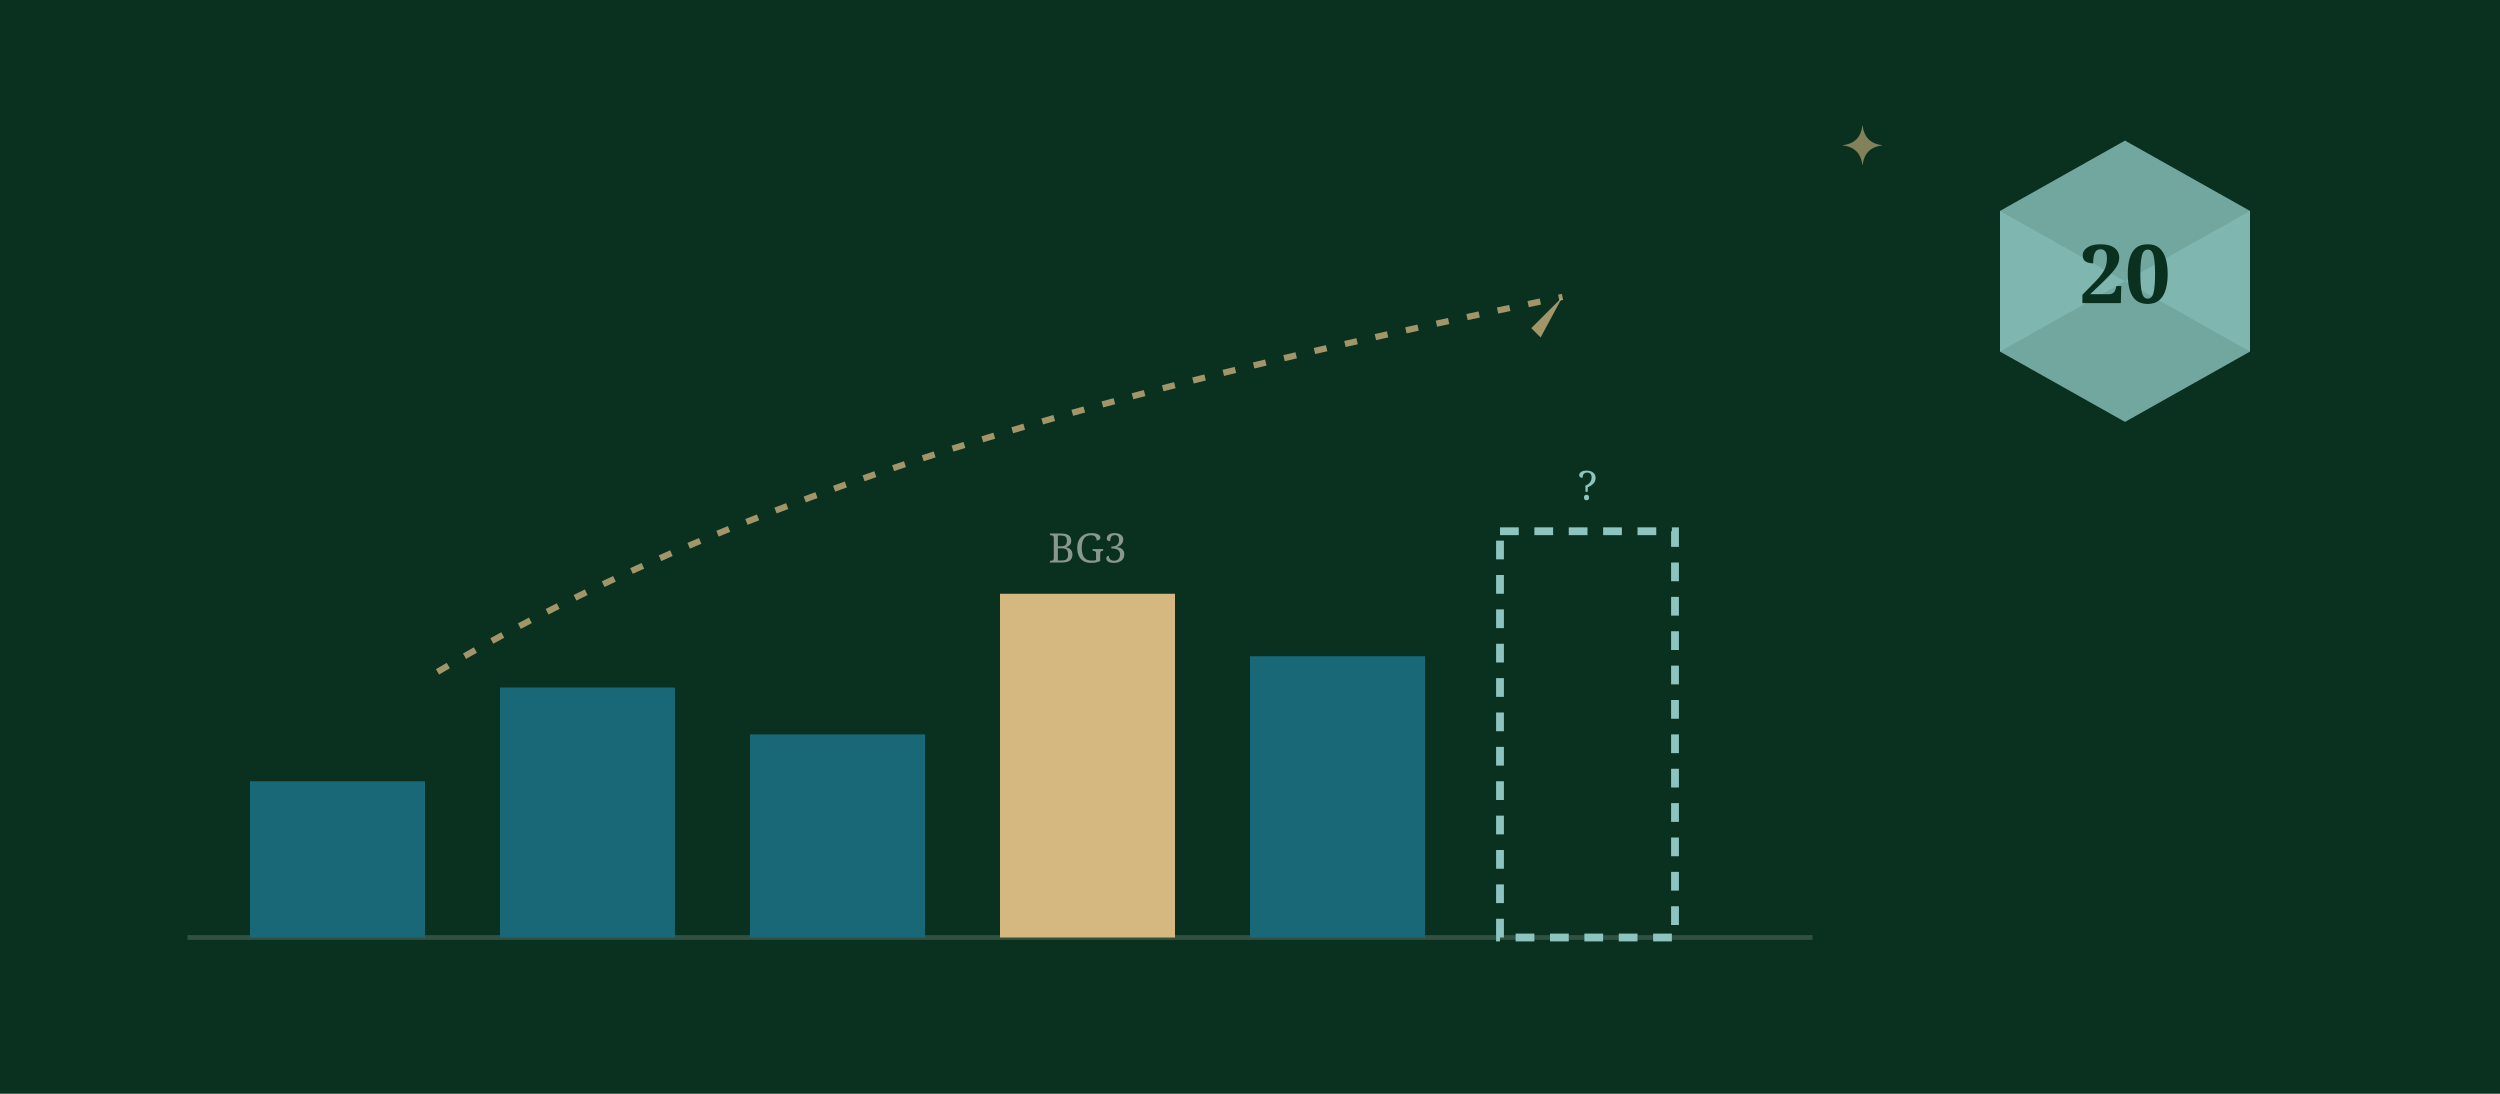
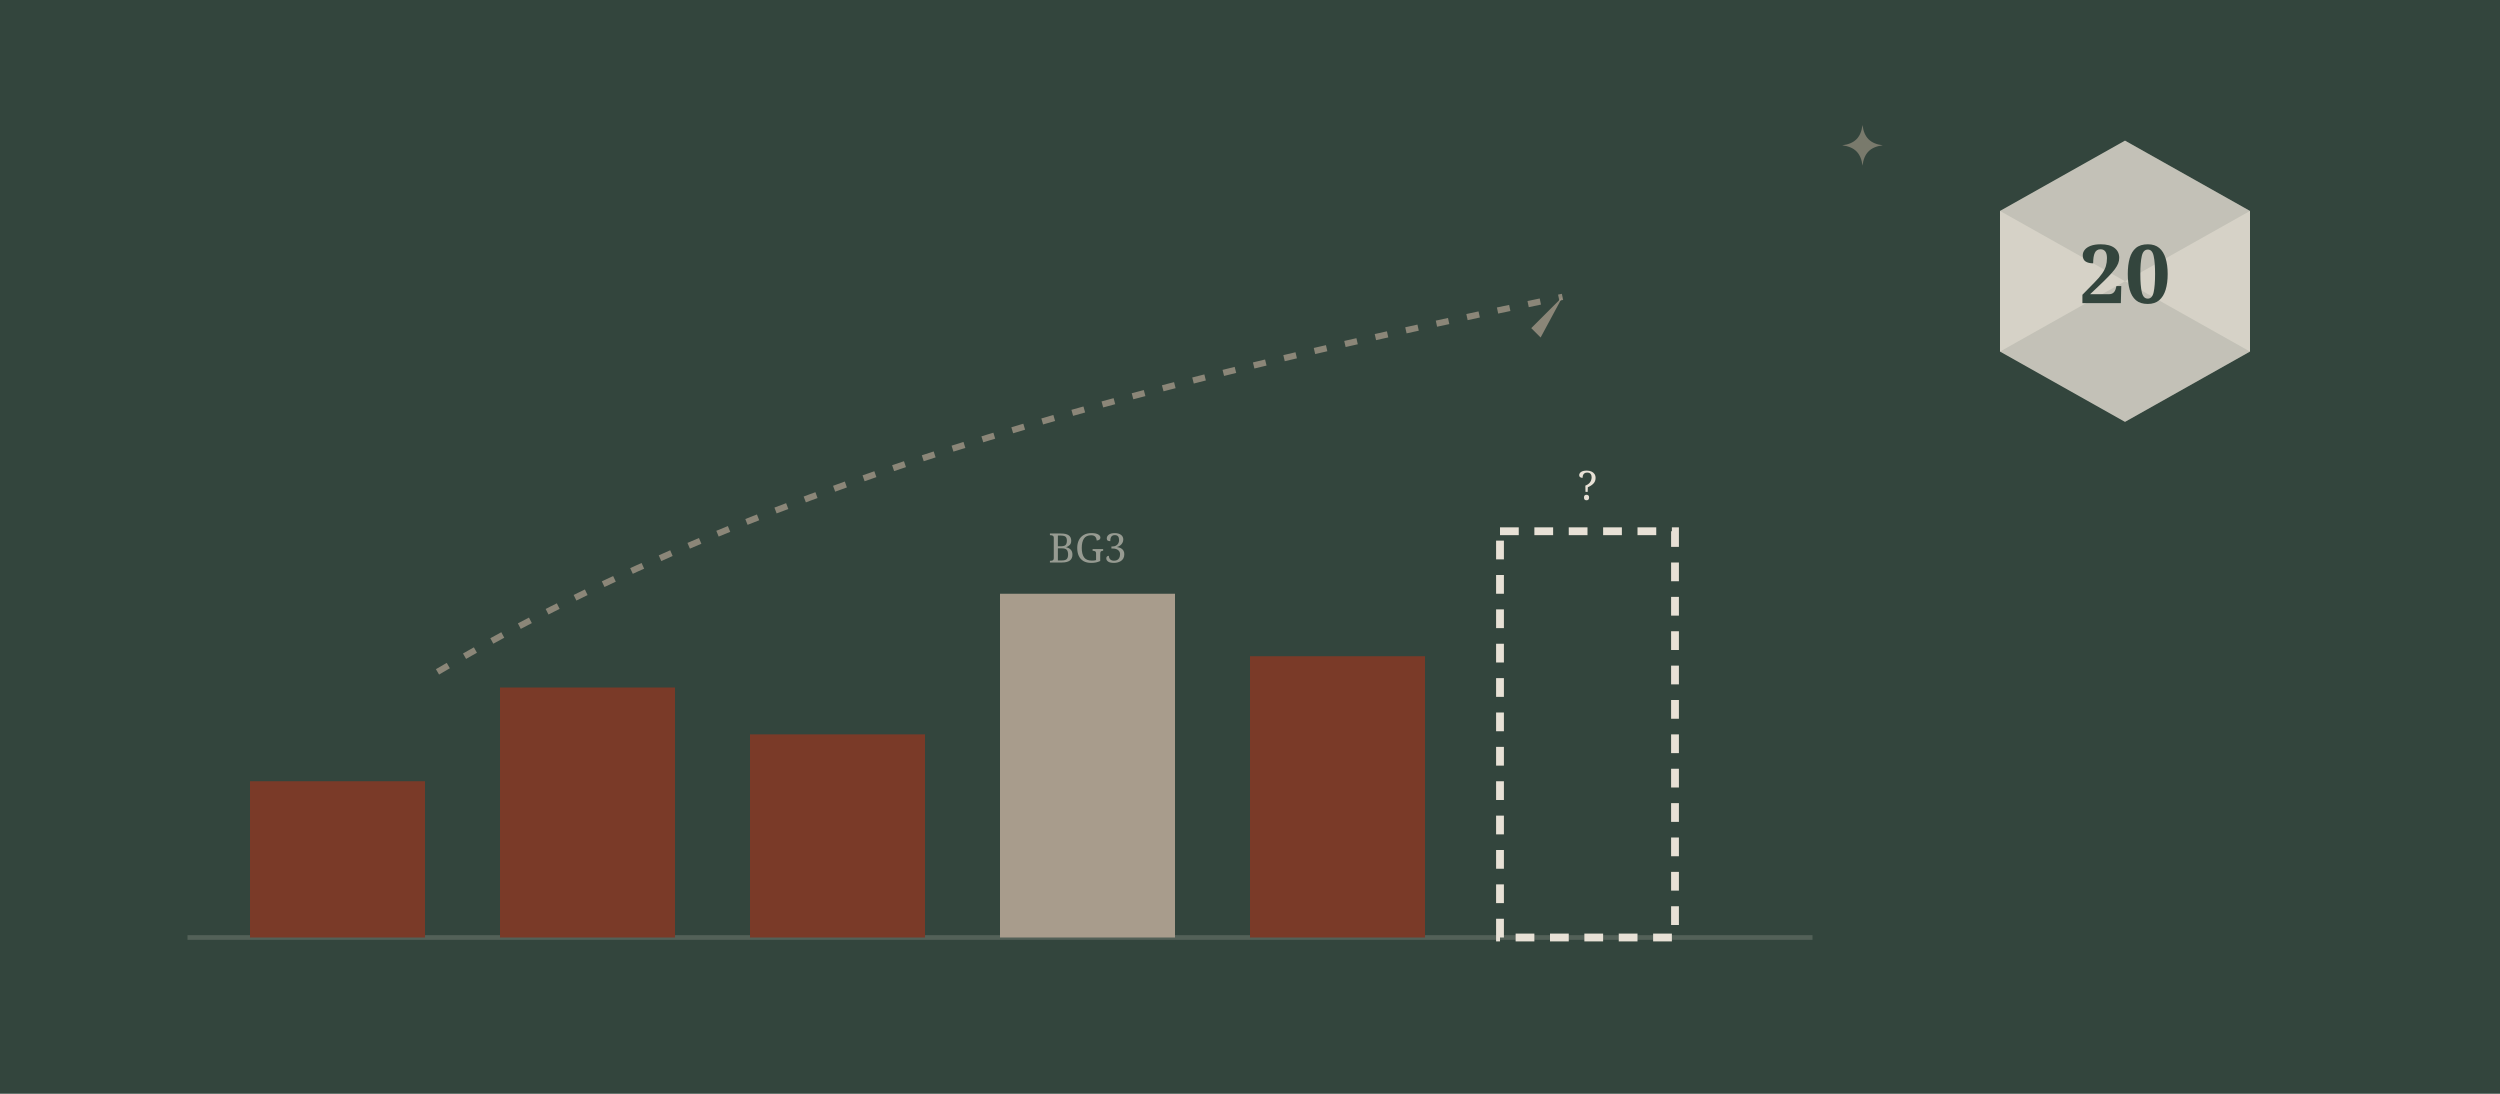
<svg xmlns="http://www.w3.org/2000/svg" viewBox="0 0 800 350">
-   <rect width="800" height="350" fill="#0A3020" />
-   <line x1="60" y1="300" x2="580" y2="300" stroke="rgba(240,237,230,0.18)" stroke-width="1.5" />
-   <rect x="80" y="250" width="56" height="50" fill="#186878" />
-   <rect x="160" y="220" width="56" height="80" fill="#186878" />
-   <rect x="240" y="235" width="56" height="65" fill="#186878" />
-   <rect x="320" y="190" width="56" height="110" fill="#D4B880" />
-   <text x="348" y="180" text-anchor="middle" font-family="Georgia, serif" font-size="13" fill="rgba(240,237,230,0.55)">BG3</text>
-   <rect x="400" y="210" width="56" height="90" fill="#186878" />
-   <rect x="480" y="170" width="56" height="130" fill="none" stroke="#8DC4C0" stroke-width="2.5" stroke-dasharray="6 5" />
-   <text x="508" y="160" text-anchor="middle" font-family="Georgia, serif" font-size="13" fill="#8DC4C0">?</text>
-   <path d="M 140,215 C 250,150 380,120 500,95" fill="none" stroke="#D4B880" stroke-width="2" stroke-dasharray="4 6" opacity="0.75" />
-   <path d="M 490,105 L 500,95 L 493,108 Z" fill="#D4B880" opacity="0.75" />
-   <polygon points="680,45 720,67.5 720,112.5 680,135 640,112.5 640,67.5" fill="#8DC4C0" opacity="0.9" />
-   <polygon points="680,45 720,67.5 680,90 640,67.5" fill="#0A3020" opacity="0.12" />
-   <polygon points="680,135 720,112.5 680,90 640,112.5" fill="#0A3020" opacity="0.12" />
-   <text x="680" y="97" text-anchor="middle" font-family="Georgia, serif" font-weight="bold" font-size="26" fill="#0A3020">20</text>
-   <path d="M 596,40 C 596.5,44 598.5,46 602.5,46.5 C 598.5,47 596.5,49 596,53 C 595.5,49 593.5,47 589.5,46.5 C 593.5,46 595.5,44 596,40 Z" fill="#D4B880" opacity="0.6" />
+   <rect width="800" height="350" fill="#33453D" />
+   <line x1="60" y1="300" x2="580" y2="300" stroke="rgba(232,225,214,0.18)" stroke-width="1.5" />
+   <rect x="80" y="250" width="56" height="50" fill="#7A3A28" />
+   <rect x="160" y="220" width="56" height="80" fill="#7A3A28" />
+   <rect x="240" y="235" width="56" height="65" fill="#7A3A28" />
+   <rect x="320" y="190" width="56" height="110" fill="#A89C8C" />
+   <text x="348" y="180" text-anchor="middle" font-family="Georgia, serif" font-size="13" fill="rgba(232,225,214,0.55)">BG3</text>
+   <rect x="400" y="210" width="56" height="90" fill="#7A3A28" />
+   <rect x="480" y="170" width="56" height="130" fill="none" stroke="#E8E1D6" stroke-width="2.5" stroke-dasharray="6 5" />
+   <text x="508" y="160" text-anchor="middle" font-family="Georgia, serif" font-size="13" fill="#E8E1D6">?</text>
+   <path d="M 140,215 C 250,150 380,120 500,95" fill="none" stroke="#A89C8C" stroke-width="2" stroke-dasharray="4 6" opacity="0.75" />
+   <path d="M 490,105 L 500,95 L 493,108 Z" fill="#A89C8C" opacity="0.75" />
+   <polygon points="680,45 720,67.5 720,112.5 680,135 640,112.5 640,67.5" fill="#E8E1D6" opacity="0.9" />
+   <polygon points="680,45 720,67.5 680,90 640,67.5" fill="#33453D" opacity="0.12" />
+   <polygon points="680,135 720,112.5 680,90 640,112.5" fill="#33453D" opacity="0.12" />
+   <text x="680" y="97" text-anchor="middle" font-family="Georgia, serif" font-weight="bold" font-size="26" fill="#33453D">20</text>
+   <path d="M 596,40 C 596.5,44 598.5,46 602.5,46.5 C 598.5,47 596.5,49 596,53 C 595.5,49 593.5,47 589.5,46.5 C 593.5,46 595.5,44 596,40 Z" fill="#A89C8C" opacity="0.6" />
</svg>
